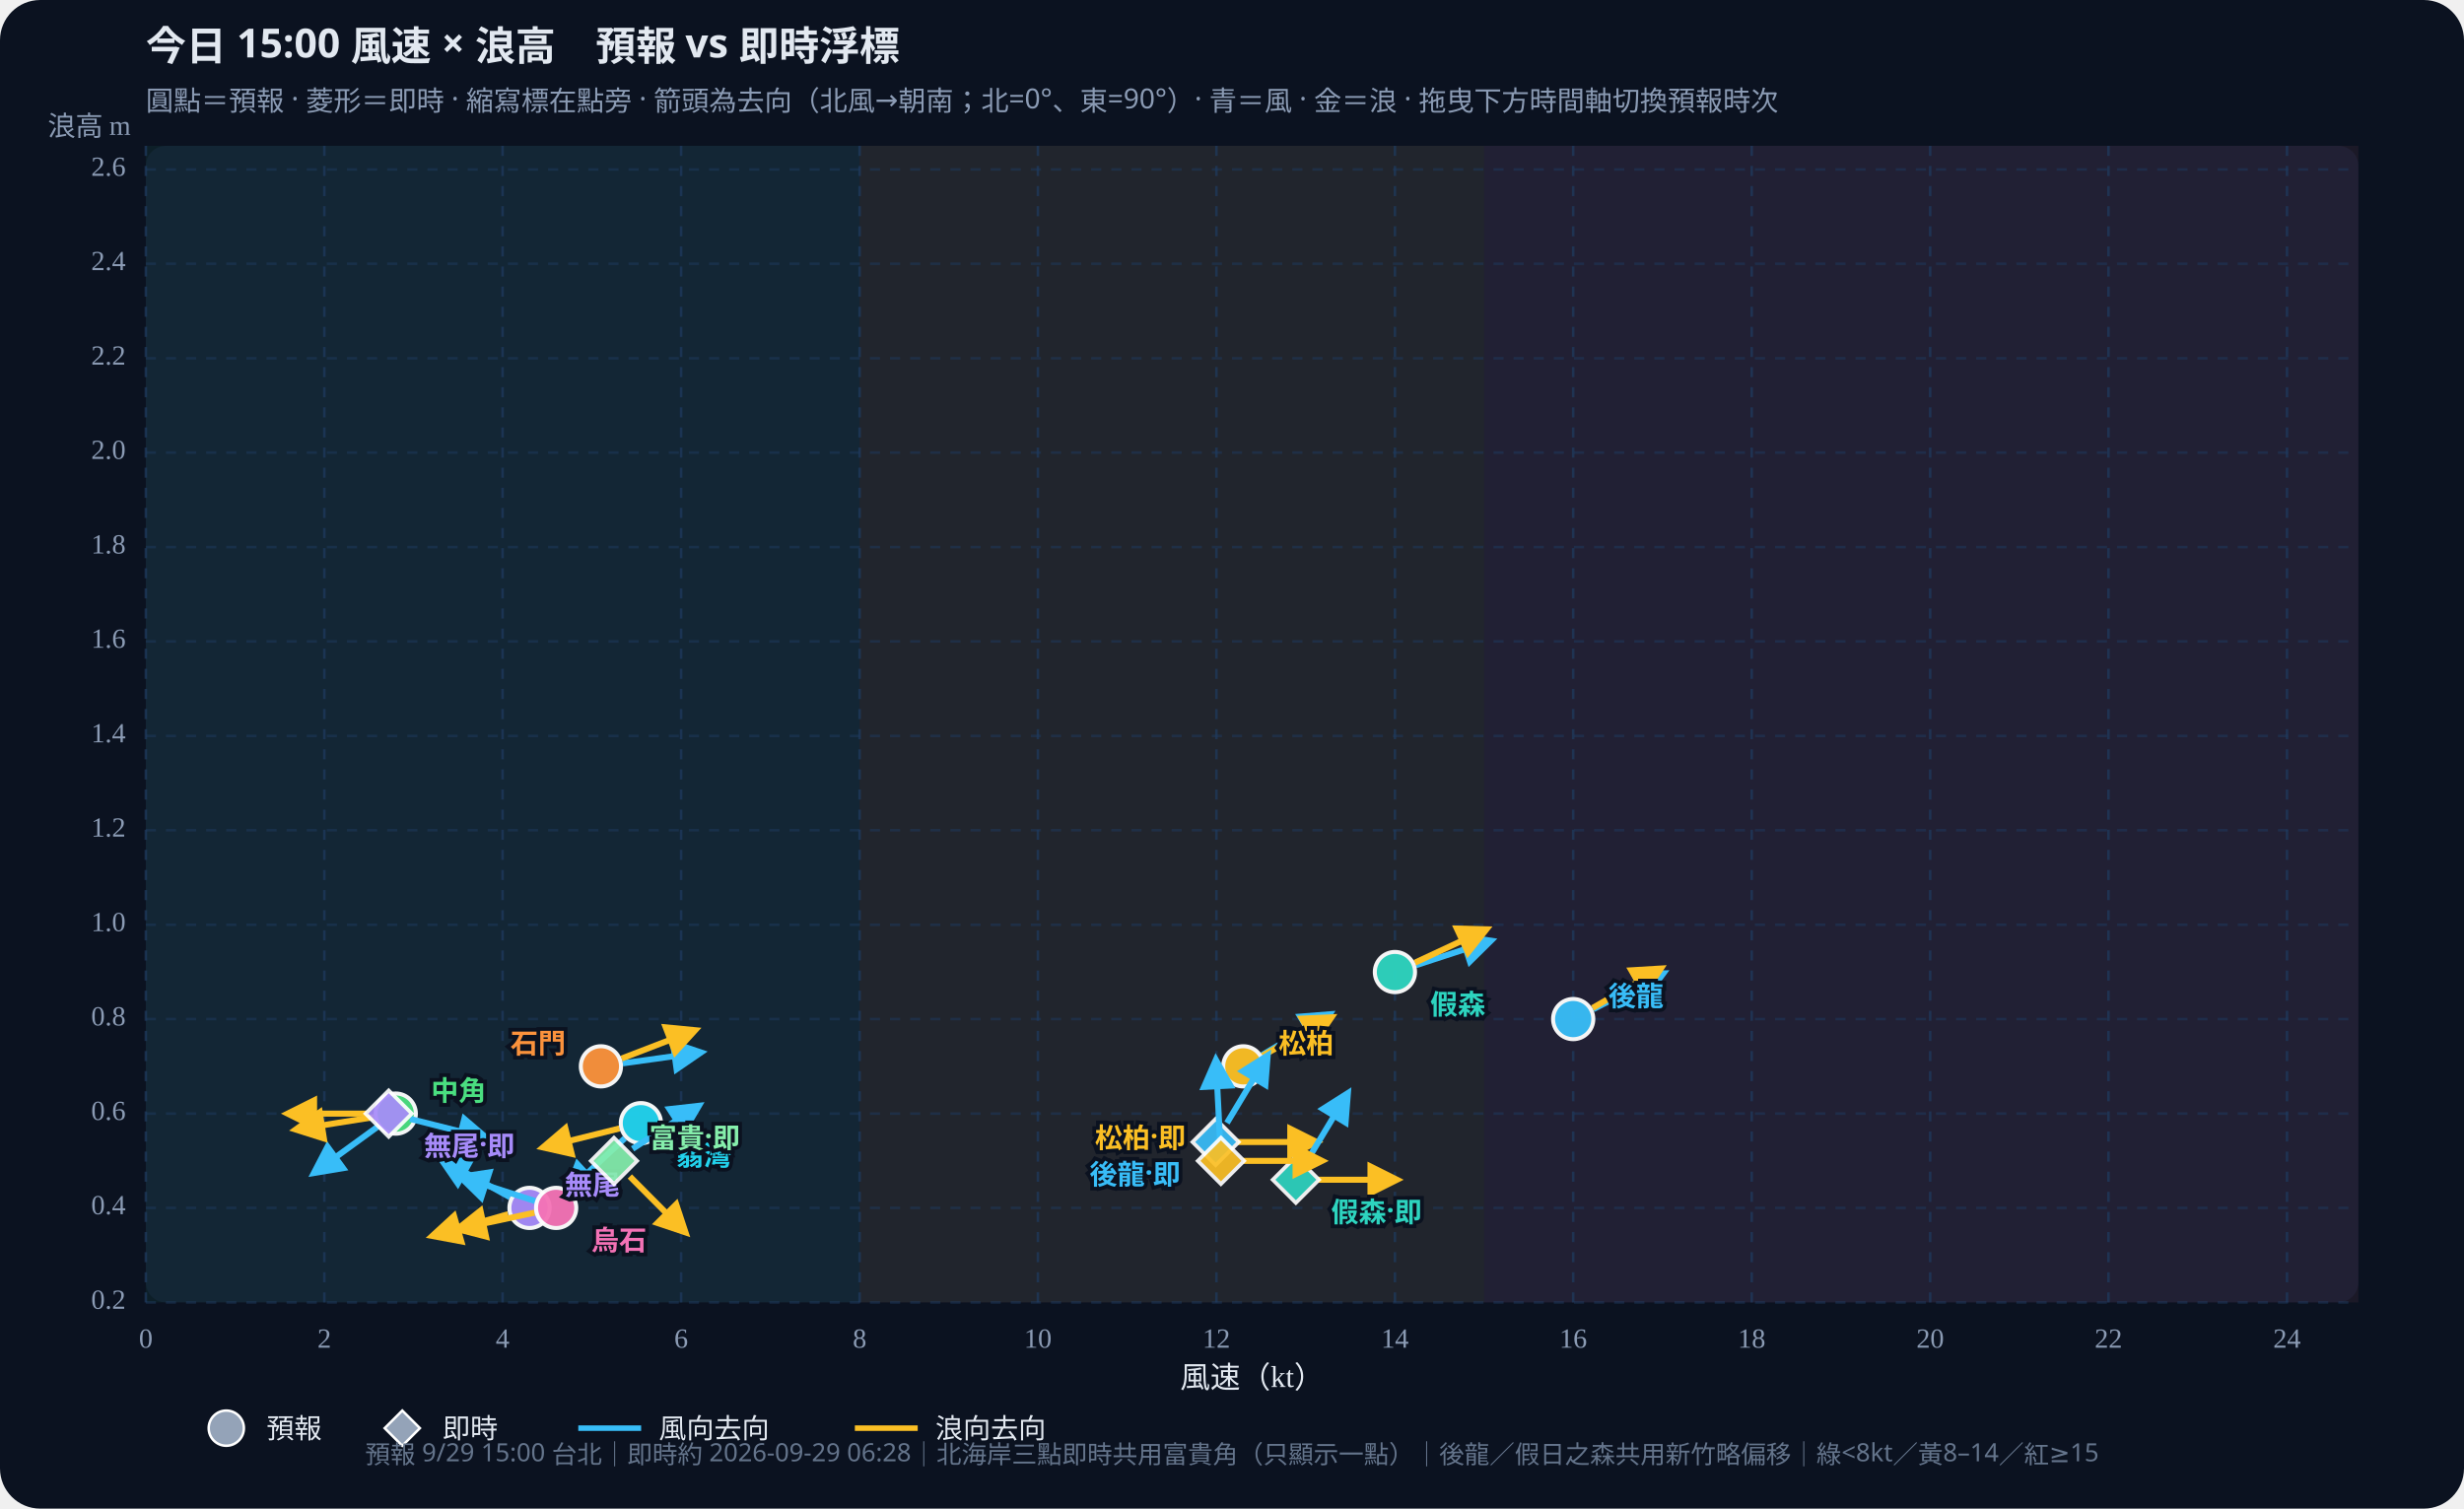
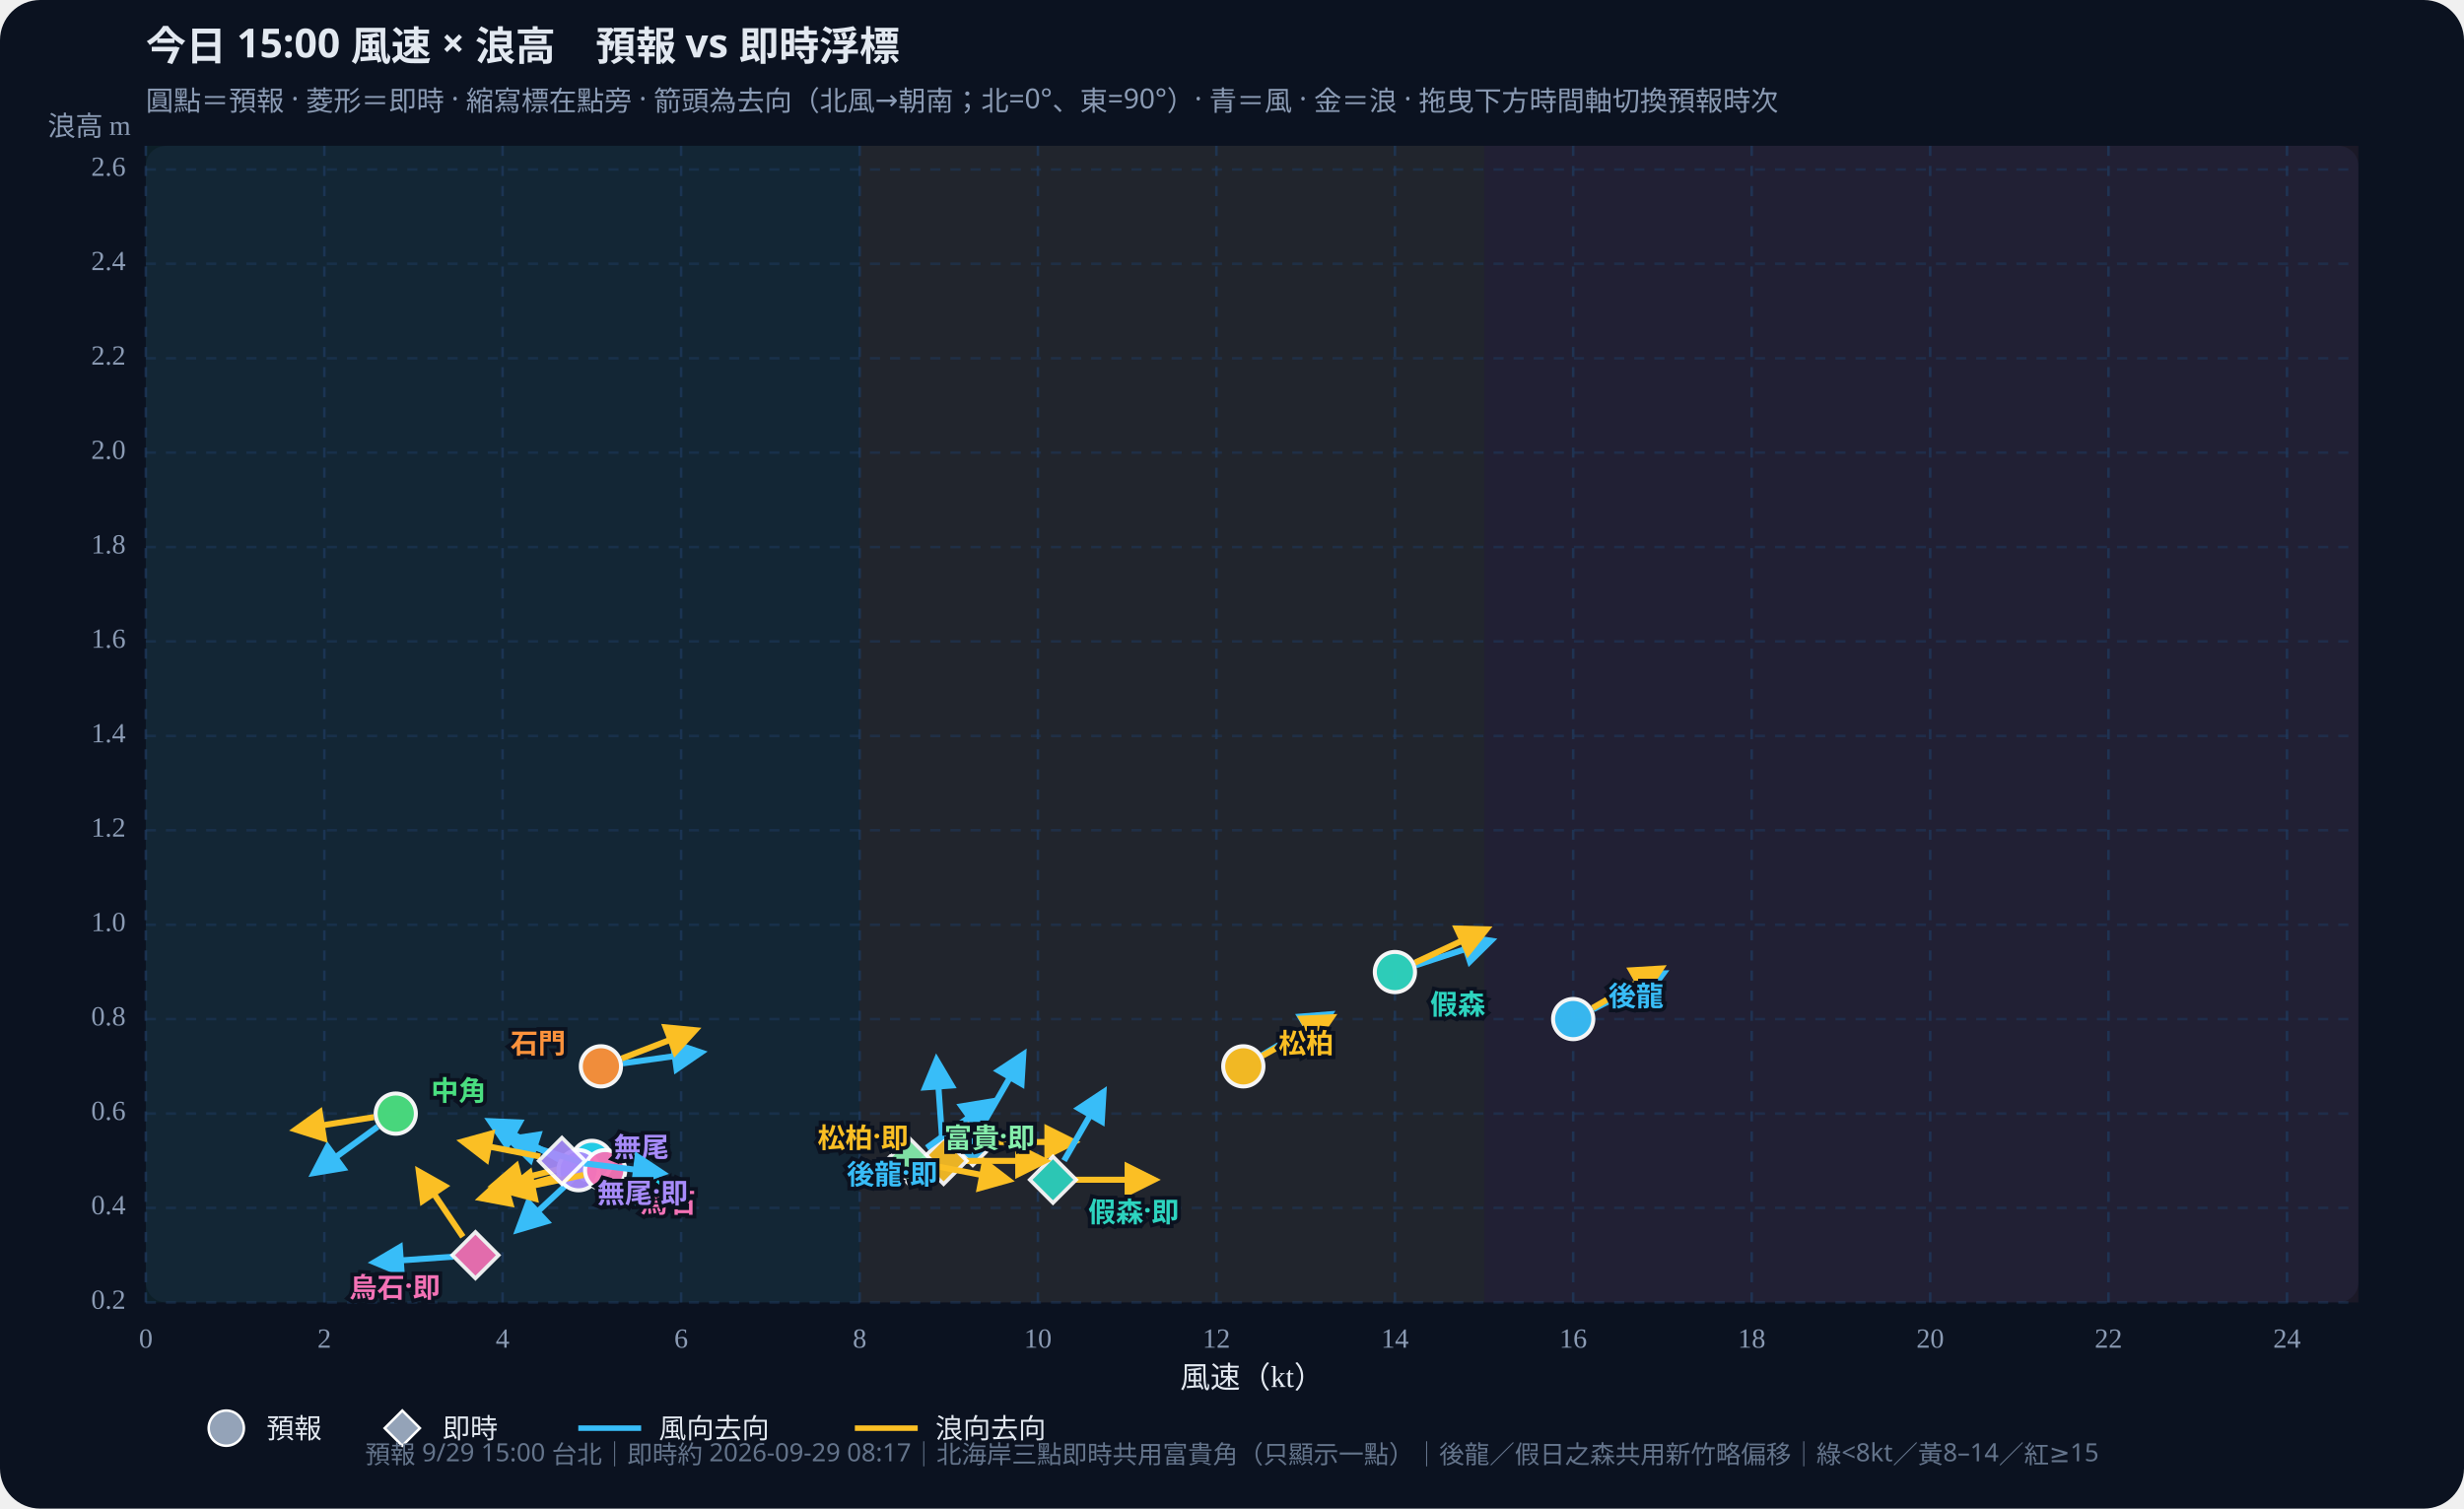
<svg xmlns="http://www.w3.org/2000/svg" id="wws-svg" viewBox="0 0 980 600" role="img" aria-label="風速與浪高散佈圖，可拖曳時間軸切換預報時次" style="width:100%;height:auto;display:block">
  <rect width="980" height="600" fill="#0b1220" rx="16" />
  <rect x="58" y="58" width="880" height="460" fill="#111a2e" rx="8" />
  <rect x="58.0" y="58" width="283.9" height="460" fill="#34d399" opacity="0.07" />
  <rect x="341.9" y="58" width="248.4" height="460" fill="#fbbf24" opacity="0.07" />
  <rect x="590.3" y="58" width="347.7" height="460" fill="#fb7185" opacity="0.07" />
  <defs>
    <marker id="arrow-38bdf8" viewBox="0 0 10 10" refX="8" refY="5" markerWidth="6" markerHeight="6" orient="auto-start-reverse">
      <path d="M0,0 L10,5 L0,10 z" fill="#38bdf8" />
    </marker>
    <marker id="arrow-fbbf24" viewBox="0 0 10 10" refX="8" refY="5" markerWidth="6" markerHeight="6" orient="auto-start-reverse">
      <path d="M0,0 L10,5 L0,10 z" fill="#fbbf24" />
    </marker>
  </defs>
  <text id="wws-title" x="58" y="24" fill="#e2e8f0" font-size="16" font-weight="700" font-family="Noto Sans TC,system-ui,sans-serif">今日 15:00 風速 × 浪高　預報 vs 即時浮標</text>
  <text x="58" y="44" fill="#8b9bb4" font-size="11" font-family="Noto Sans TC,system-ui,sans-serif">圓點＝預報 · 菱形＝即時 · 縮寫標在點旁 · 箭頭為去向（北風→朝南；北=0°、東=90°）· 青＝風 · 金＝浪 · 拖曳下方時間軸切換預報時次</text>
  <line x1="58.0" y1="58" x2="58.0" y2="518" stroke="#1e3a5f" stroke-dasharray="4 4" opacity="0.7" />
  <text x="58.0" y="536" text-anchor="middle" fill="#8b9bb4" font-size="11">0</text>
  <line x1="129.0" y1="58" x2="129.0" y2="518" stroke="#1e3a5f" stroke-dasharray="4 4" opacity="0.7" />
  <text x="129.0" y="536" text-anchor="middle" fill="#8b9bb4" font-size="11">2</text>
  <line x1="199.9" y1="58" x2="199.9" y2="518" stroke="#1e3a5f" stroke-dasharray="4 4" opacity="0.7" />
  <text x="199.9" y="536" text-anchor="middle" fill="#8b9bb4" font-size="11">4</text>
  <line x1="270.9" y1="58" x2="270.9" y2="518" stroke="#1e3a5f" stroke-dasharray="4 4" opacity="0.7" />
  <text x="270.9" y="536" text-anchor="middle" fill="#8b9bb4" font-size="11">6</text>
  <line x1="341.9" y1="58" x2="341.9" y2="518" stroke="#1e3a5f" stroke-dasharray="4 4" opacity="0.7" />
  <text x="341.9" y="536" text-anchor="middle" fill="#8b9bb4" font-size="11">8</text>
  <line x1="412.8" y1="58" x2="412.8" y2="518" stroke="#1e3a5f" stroke-dasharray="4 4" opacity="0.7" />
  <text x="412.8" y="536" text-anchor="middle" fill="#8b9bb4" font-size="11">10</text>
  <line x1="483.8" y1="58" x2="483.8" y2="518" stroke="#1e3a5f" stroke-dasharray="4 4" opacity="0.7" />
  <text x="483.8" y="536" text-anchor="middle" fill="#8b9bb4" font-size="11">12</text>
  <line x1="554.8" y1="58" x2="554.8" y2="518" stroke="#1e3a5f" stroke-dasharray="4 4" opacity="0.7" />
  <text x="554.8" y="536" text-anchor="middle" fill="#8b9bb4" font-size="11">14</text>
  <line x1="625.7" y1="58" x2="625.7" y2="518" stroke="#1e3a5f" stroke-dasharray="4 4" opacity="0.7" />
  <text x="625.7" y="536" text-anchor="middle" fill="#8b9bb4" font-size="11">16</text>
  <line x1="696.7" y1="58" x2="696.7" y2="518" stroke="#1e3a5f" stroke-dasharray="4 4" opacity="0.7" />
  <text x="696.7" y="536" text-anchor="middle" fill="#8b9bb4" font-size="11">18</text>
  <line x1="767.7" y1="58" x2="767.7" y2="518" stroke="#1e3a5f" stroke-dasharray="4 4" opacity="0.7" />
  <text x="767.7" y="536" text-anchor="middle" fill="#8b9bb4" font-size="11">20</text>
  <line x1="838.6" y1="58" x2="838.6" y2="518" stroke="#1e3a5f" stroke-dasharray="4 4" opacity="0.7" />
  <text x="838.6" y="536" text-anchor="middle" fill="#8b9bb4" font-size="11">22</text>
  <line x1="909.6" y1="58" x2="909.6" y2="518" stroke="#1e3a5f" stroke-dasharray="4 4" opacity="0.7" />
  <text x="909.6" y="536" text-anchor="middle" fill="#8b9bb4" font-size="11">24</text>
  <line x1="58" y1="518.0" x2="938" y2="518.0" stroke="#1e3a5f" stroke-dasharray="4 4" opacity="0.5" />
  <text x="50" y="518.0" text-anchor="end" dominant-baseline="middle" fill="#8b9bb4" font-size="11">0.2</text>
  <line x1="58" y1="480.4" x2="938" y2="480.4" stroke="#1e3a5f" stroke-dasharray="4 4" opacity="0.5" />
  <text x="50" y="480.4" text-anchor="end" dominant-baseline="middle" fill="#8b9bb4" font-size="11">0.4</text>
  <line x1="58" y1="442.9" x2="938" y2="442.9" stroke="#1e3a5f" stroke-dasharray="4 4" opacity="0.5" />
  <text x="50" y="442.9" text-anchor="end" dominant-baseline="middle" fill="#8b9bb4" font-size="11">0.6</text>
  <line x1="58" y1="405.3" x2="938" y2="405.3" stroke="#1e3a5f" stroke-dasharray="4 4" opacity="0.5" />
  <text x="50" y="405.3" text-anchor="end" dominant-baseline="middle" fill="#8b9bb4" font-size="11">0.8</text>
  <line x1="58" y1="367.8" x2="938" y2="367.8" stroke="#1e3a5f" stroke-dasharray="4 4" opacity="0.5" />
  <text x="50" y="367.8" text-anchor="end" dominant-baseline="middle" fill="#8b9bb4" font-size="11">1.0</text>
  <line x1="58" y1="330.2" x2="938" y2="330.2" stroke="#1e3a5f" stroke-dasharray="4 4" opacity="0.5" />
  <text x="50" y="330.2" text-anchor="end" dominant-baseline="middle" fill="#8b9bb4" font-size="11">1.2</text>
  <line x1="58" y1="292.7" x2="938" y2="292.7" stroke="#1e3a5f" stroke-dasharray="4 4" opacity="0.5" />
  <text x="50" y="292.7" text-anchor="end" dominant-baseline="middle" fill="#8b9bb4" font-size="11">1.4</text>
  <line x1="58" y1="255.1" x2="938" y2="255.1" stroke="#1e3a5f" stroke-dasharray="4 4" opacity="0.5" />
  <text x="50" y="255.1" text-anchor="end" dominant-baseline="middle" fill="#8b9bb4" font-size="11">1.6</text>
  <line x1="58" y1="217.6" x2="938" y2="217.6" stroke="#1e3a5f" stroke-dasharray="4 4" opacity="0.5" />
  <text x="50" y="217.6" text-anchor="end" dominant-baseline="middle" fill="#8b9bb4" font-size="11">1.8</text>
  <line x1="58" y1="180.0" x2="938" y2="180.0" stroke="#1e3a5f" stroke-dasharray="4 4" opacity="0.5" />
  <text x="50" y="180.0" text-anchor="end" dominant-baseline="middle" fill="#8b9bb4" font-size="11">2.0</text>
  <line x1="58" y1="142.5" x2="938" y2="142.5" stroke="#1e3a5f" stroke-dasharray="4 4" opacity="0.5" />
  <text x="50" y="142.5" text-anchor="end" dominant-baseline="middle" fill="#8b9bb4" font-size="11">2.2</text>
  <line x1="58" y1="104.9" x2="938" y2="104.9" stroke="#1e3a5f" stroke-dasharray="4 4" opacity="0.5" />
  <text x="50" y="104.9" text-anchor="end" dominant-baseline="middle" fill="#8b9bb4" font-size="11">2.4</text>
  <line x1="58" y1="67.4" x2="938" y2="67.4" stroke="#1e3a5f" stroke-dasharray="4 4" opacity="0.5" />
  <text x="50" y="67.4" text-anchor="end" dominant-baseline="middle" fill="#8b9bb4" font-size="11">2.6</text>
  <text x="498" y="552" text-anchor="middle" fill="#e2e8f0" font-size="12">風速（kt）</text>
  <text x="52" y="54" text-anchor="end" fill="#8b9bb4" font-size="11">浪高 m</text>
  <g id="wws-forecast-layer">
    <line x1="633.6" y1="401.4" x2="661.4" y2="387.2" stroke="#38bdf8" stroke-width="2.4" marker-end="url(#arrow-38bdf8)" />
    <line x1="633.4" y1="400.9" x2="660.4" y2="385.3" stroke="#fbbf24" stroke-width="2.4" marker-end="url(#arrow-fbbf24)" />
    <circle cx="625.7" cy="405.3" r="8.0" fill="#38bdf8" stroke="#fff" stroke-width="1.6" opacity="0.95" />
    <line x1="563.1" y1="383.9" x2="592.8" y2="374.2" stroke="#38bdf8" stroke-width="2.4" marker-end="url(#arrow-38bdf8)" />
    <line x1="562.7" y1="382.9" x2="591.0" y2="369.7" stroke="#fbbf24" stroke-width="2.4" marker-end="url(#arrow-fbbf24)" />
    <circle cx="554.8" cy="386.6" r="8.0" fill="#2dd4bf" stroke="#fff" stroke-width="1.6" opacity="0.95" />
    <line x1="502.0" y1="419.6" x2="528.7" y2="403.5" stroke="#38bdf8" stroke-width="2.4" marker-end="url(#arrow-38bdf8)" />
    <line x1="502.1" y1="419.9" x2="529.4" y2="404.7" stroke="#fbbf24" stroke-width="2.4" marker-end="url(#arrow-fbbf24)" />
    <circle cx="494.5" cy="424.1" r="8.0" fill="#fbbf24" stroke="#fff" stroke-width="1.6" opacity="0.95" />
    <line x1="150.2" y1="448.1" x2="125.0" y2="466.4" stroke="#38bdf8" stroke-width="2.4" marker-end="url(#arrow-38bdf8)" />
    <line x1="148.7" y1="444.3" x2="117.8" y2="449.2" stroke="#fbbf24" stroke-width="2.4" marker-end="url(#arrow-fbbf24)" />
    <circle cx="157.4" cy="442.9" r="8.0" fill="#4ade80" stroke="#fff" stroke-width="1.6" opacity="0.95" />
-     <line x1="248.5" y1="452.7" x2="225.7" y2="473.9" stroke="#38bdf8" stroke-width="2.4" marker-end="url(#arrow-38bdf8)" />
-     <line x1="246.4" y1="448.8" x2="216.1" y2="456.3" stroke="#fbbf24" stroke-width="2.4" marker-end="url(#arrow-fbbf24)" />
-     <circle cx="254.9" cy="446.7" r="8.0" fill="#22d3ee" stroke="#fff" stroke-width="1.6" opacity="0.95" />
+     <line x1="229.0" y1="467.7" x2="206.2" y2="489.0" stroke="#38bdf8" stroke-width="2.4" marker-end="url(#arrow-38bdf8)" />
+     <line x1="226.9" y1="463.8" x2="196.6" y2="471.4" stroke="#fbbf24" stroke-width="2.4" marker-end="url(#arrow-fbbf24)" />
+     <circle cx="235.4" cy="461.7" r="8.0" fill="#22d3ee" stroke="#fff" stroke-width="1.6" opacity="0.95" />
    <line x1="247.7" y1="422.9" x2="278.6" y2="418.6" stroke="#38bdf8" stroke-width="2.4" marker-end="url(#arrow-38bdf8)" />
    <line x1="247.2" y1="421.0" x2="276.3" y2="409.8" stroke="#fbbf24" stroke-width="2.4" marker-end="url(#arrow-fbbf24)" />
    <circle cx="239.0" cy="424.1" r="8.0" fill="#fb923c" stroke="#fff" stroke-width="1.6" opacity="0.95" />
-     <line x1="202.9" y1="476.2" x2="175.6" y2="461.1" stroke="#38bdf8" stroke-width="2.4" marker-end="url(#arrow-38bdf8)" />
-     <line x1="202.1" y1="482.9" x2="172.1" y2="491.5" stroke="#fbbf24" stroke-width="2.4" marker-end="url(#arrow-fbbf24)" />
-     <circle cx="210.6" cy="480.4" r="8.0" fill="#a78bfa" stroke="#fff" stroke-width="1.6" opacity="0.95" />
-     <line x1="212.9" y1="477.7" x2="183.2" y2="468.1" stroke="#38bdf8" stroke-width="2.4" marker-end="url(#arrow-38bdf8)" />
-     <line x1="212.6" y1="482.3" x2="182.1" y2="488.8" stroke="#fbbf24" stroke-width="2.4" marker-end="url(#arrow-fbbf24)" />
-     <circle cx="221.2" cy="480.4" r="8.0" fill="#f472b6" stroke="#fff" stroke-width="1.6" opacity="0.95" />
+     <line x1="222.4" y1="461.2" x2="195.1" y2="446.0" stroke="#38bdf8" stroke-width="2.4" marker-end="url(#arrow-38bdf8)" />
+     <line x1="221.6" y1="467.9" x2="191.6" y2="476.5" stroke="#fbbf24" stroke-width="2.4" marker-end="url(#arrow-fbbf24)" />
+     <circle cx="230.1" cy="465.4" r="8.0" fill="#a78bfa" stroke="#fff" stroke-width="1.6" opacity="0.95" />
+     <line x1="232.4" y1="462.7" x2="202.7" y2="453.1" stroke="#38bdf8" stroke-width="2.4" marker-end="url(#arrow-38bdf8)" />
+     <line x1="232.1" y1="467.3" x2="201.6" y2="473.7" stroke="#fbbf24" stroke-width="2.4" marker-end="url(#arrow-fbbf24)" />
+     <circle cx="240.7" cy="465.4" r="8.0" fill="#f472b6" stroke="#fff" stroke-width="1.6" opacity="0.95" />
    <text x="639.7" y="395.3" text-anchor="start" dominant-baseline="central" fill="#38bdf8" font-size="11" font-weight="700" font-family="Noto Sans TC,system-ui,sans-serif" stroke="#0b1220" stroke-width="3" paint-order="stroke">後龍</text>
    <text x="568.8" y="398.6" text-anchor="start" dominant-baseline="central" fill="#2dd4bf" font-size="11" font-weight="700" font-family="Noto Sans TC,system-ui,sans-serif" stroke="#0b1220" stroke-width="3" paint-order="stroke">假森</text>
    <text x="508.5" y="414.1" text-anchor="start" dominant-baseline="central" fill="#fbbf24" font-size="11" font-weight="700" font-family="Noto Sans TC,system-ui,sans-serif" stroke="#0b1220" stroke-width="3" paint-order="stroke">松柏</text>
    <text x="171.4" y="432.9" text-anchor="start" dominant-baseline="central" fill="#4ade80" font-size="11" font-weight="700" font-family="Noto Sans TC,system-ui,sans-serif" stroke="#0b1220" stroke-width="3" paint-order="stroke">中角</text>
-     <text x="268.9" y="458.7" text-anchor="start" dominant-baseline="central" fill="#22d3ee" font-size="11" font-weight="700" font-family="Noto Sans TC,system-ui,sans-serif" stroke="#0b1220" stroke-width="3" paint-order="stroke">翡灣</text>
+     <text x="249.4" y="473.7" text-anchor="start" dominant-baseline="central" fill="#22d3ee" font-size="11" font-weight="700" font-family="Noto Sans TC,system-ui,sans-serif" stroke="#0b1220" stroke-width="3" paint-order="stroke">翡灣</text>
    <text x="225.0" y="414.1" text-anchor="end" dominant-baseline="central" fill="#fb923c" font-size="11" font-weight="700" font-family="Noto Sans TC,system-ui,sans-serif" stroke="#0b1220" stroke-width="3" paint-order="stroke">石門</text>
-     <text x="224.6" y="470.4" text-anchor="start" dominant-baseline="central" fill="#a78bfa" font-size="11" font-weight="700" font-family="Noto Sans TC,system-ui,sans-serif" stroke="#0b1220" stroke-width="3" paint-order="stroke">無尾</text>
-     <text x="235.2" y="492.4" text-anchor="start" dominant-baseline="central" fill="#f472b6" font-size="11" font-weight="700" font-family="Noto Sans TC,system-ui,sans-serif" stroke="#0b1220" stroke-width="3" paint-order="stroke">烏石</text>
+     <text x="244.1" y="455.4" text-anchor="start" dominant-baseline="central" fill="#a78bfa" font-size="11" font-weight="700" font-family="Noto Sans TC,system-ui,sans-serif" stroke="#0b1220" stroke-width="3" paint-order="stroke">無尾</text>
+     <text x="254.7" y="477.4" text-anchor="start" dominant-baseline="central" fill="#f472b6" font-size="11" font-weight="700" font-family="Noto Sans TC,system-ui,sans-serif" stroke="#0b1220" stroke-width="3" paint-order="stroke">烏石</text>
  </g>
  <g id="wws-live-layer">
-     <line x1="488.0" y1="446.6" x2="504.1" y2="419.9" stroke="#38bdf8" stroke-width="2.4" marker-end="url(#arrow-38bdf8)" />
-     <line x1="492.3" y1="454.2" x2="523.5" y2="454.2" stroke="#fbbf24" stroke-width="2.4" marker-end="url(#arrow-fbbf24)" />
-     <polygon points="483.5,445.0 492.7,454.2 483.5,463.4 474.3,454.2" fill="#38bdf8" stroke="#fff" stroke-width="1.5" opacity="0.92" />
-     <line x1="519.9" y1="461.6" x2="536.0" y2="434.9" stroke="#38bdf8" stroke-width="2.4" marker-end="url(#arrow-38bdf8)" />
-     <line x1="524.2" y1="469.2" x2="555.4" y2="469.2" stroke="#fbbf24" stroke-width="2.4" marker-end="url(#arrow-fbbf24)" />
-     <polygon points="515.4,460.0 524.6,469.2 515.4,478.4 506.2,469.2" fill="#2dd4bf" stroke="#fff" stroke-width="1.5" opacity="0.92" />
-     <line x1="485.2" y1="452.9" x2="483.6" y2="421.7" stroke="#38bdf8" stroke-width="2.4" marker-end="url(#arrow-38bdf8)" />
-     <line x1="494.4" y1="461.7" x2="525.6" y2="461.7" stroke="#fbbf24" stroke-width="2.4" marker-end="url(#arrow-fbbf24)" />
-     <polygon points="485.6,452.5 494.8,461.7 485.6,470.9 476.4,461.7" fill="#fbbf24" stroke="#fff" stroke-width="1.5" opacity="0.92" />
-     <line x1="251.6" y1="456.9" x2="277.8" y2="439.9" stroke="#38bdf8" stroke-width="2.4" marker-end="url(#arrow-38bdf8)" />
-     <line x1="250.5" y1="467.9" x2="272.5" y2="490.0" stroke="#fbbf24" stroke-width="2.4" marker-end="url(#arrow-fbbf24)" />
-     <polygon points="244.2,452.5 253.4,461.7 244.2,470.9 235.0,461.7" fill="#86efac" stroke="#fff" stroke-width="1.5" opacity="0.92" />
-     <line x1="163.1" y1="445.0" x2="193.4" y2="452.6" stroke="#38bdf8" stroke-width="2.4" marker-end="url(#arrow-38bdf8)" />
-     <line x1="145.8" y1="442.9" x2="114.6" y2="442.9" stroke="#fbbf24" stroke-width="2.4" marker-end="url(#arrow-fbbf24)" />
-     <polygon points="154.6,433.7 163.8,442.9 154.6,452.1 145.4,442.9" fill="#a78bfa" stroke="#fff" stroke-width="1.5" opacity="0.92" />
-     <text x="469.5" y="466.2" text-anchor="end" dominant-baseline="central" fill="#38bdf8" font-size="11" font-weight="700" font-family="Noto Sans TC,system-ui,sans-serif" stroke="#0b1220" stroke-width="3" paint-order="stroke">後龍·即</text>
-     <text x="529.4" y="481.2" text-anchor="start" dominant-baseline="central" fill="#2dd4bf" font-size="11" font-weight="700" font-family="Noto Sans TC,system-ui,sans-serif" stroke="#0b1220" stroke-width="3" paint-order="stroke">假森·即</text>
-     <text x="471.6" y="451.7" text-anchor="end" dominant-baseline="central" fill="#fbbf24" font-size="11" font-weight="700" font-family="Noto Sans TC,system-ui,sans-serif" stroke="#0b1220" stroke-width="3" paint-order="stroke">松柏·即</text>
-     <text x="258.2" y="451.7" text-anchor="start" dominant-baseline="central" fill="#86efac" font-size="11" font-weight="700" font-family="Noto Sans TC,system-ui,sans-serif" stroke="#0b1220" stroke-width="3" paint-order="stroke">富貴·即</text>
-     <text x="168.6" y="454.9" text-anchor="start" dominant-baseline="central" fill="#a78bfa" font-size="11" font-weight="700" font-family="Noto Sans TC,system-ui,sans-serif" stroke="#0b1220" stroke-width="3" paint-order="stroke">無尾·即</text>
+     <line x1="391.3" y1="446.5" x2="406.9" y2="419.5" stroke="#38bdf8" stroke-width="2.4" marker-end="url(#arrow-38bdf8)" />
+     <line x1="395.7" y1="454.2" x2="426.9" y2="454.2" stroke="#fbbf24" stroke-width="2.4" marker-end="url(#arrow-fbbf24)" />
+     <polygon points="386.9,445.0 396.1,454.2 386.9,463.4 377.7,454.2" fill="#38bdf8" stroke="#fff" stroke-width="1.5" opacity="0.92" />
+     <line x1="423.2" y1="461.6" x2="438.8" y2="434.5" stroke="#38bdf8" stroke-width="2.4" marker-end="url(#arrow-38bdf8)" />
+     <line x1="427.6" y1="469.2" x2="458.8" y2="469.2" stroke="#fbbf24" stroke-width="2.4" marker-end="url(#arrow-fbbf24)" />
+     <polygon points="418.8,460.0 428.0,469.2 418.8,478.4 409.6,469.2" fill="#2dd4bf" stroke="#fff" stroke-width="1.5" opacity="0.92" />
+     <line x1="374.7" y1="452.9" x2="372.5" y2="421.8" stroke="#38bdf8" stroke-width="2.4" marker-end="url(#arrow-38bdf8)" />
+     <line x1="384.1" y1="461.7" x2="415.3" y2="461.7" stroke="#fbbf24" stroke-width="2.4" marker-end="url(#arrow-fbbf24)" />
+     <polygon points="375.3,452.5 384.5,461.7 375.3,470.9 366.1,461.7" fill="#fbbf24" stroke="#fff" stroke-width="1.5" opacity="0.92" />
+     <line x1="368.6" y1="456.5" x2="393.9" y2="438.2" stroke="#38bdf8" stroke-width="2.4" marker-end="url(#arrow-38bdf8)" />
+     <line x1="370.1" y1="463.4" x2="400.8" y2="469.3" stroke="#fbbf24" stroke-width="2.4" marker-end="url(#arrow-fbbf24)" />
+     <polygon points="361.5,452.5 370.7,461.7 361.5,470.9 352.3,461.7" fill="#86efac" stroke="#fff" stroke-width="1.5" opacity="0.92" />
+     <line x1="232.3" y1="462.7" x2="263.2" y2="466.5" stroke="#38bdf8" stroke-width="2.4" marker-end="url(#arrow-38bdf8)" />
+     <line x1="214.9" y1="460.0" x2="184.3" y2="454.0" stroke="#fbbf24" stroke-width="2.4" marker-end="url(#arrow-fbbf24)" />
+     <polygon points="223.5,452.5 232.7,461.7 223.5,470.9 214.3,461.7" fill="#a78bfa" stroke="#fff" stroke-width="1.5" opacity="0.92" />
+     <line x1="180.3" y1="499.8" x2="149.1" y2="502.0" stroke="#38bdf8" stroke-width="2.4" marker-end="url(#arrow-38bdf8)" />
+     <line x1="184.1" y1="491.9" x2="166.7" y2="466.1" stroke="#fbbf24" stroke-width="2.4" marker-end="url(#arrow-fbbf24)" />
+     <polygon points="189.1,490.0 198.3,499.2 189.1,508.4 179.9,499.2" fill="#f472b6" stroke="#fff" stroke-width="1.5" opacity="0.92" />
+     <text x="372.9" y="466.2" text-anchor="end" dominant-baseline="central" fill="#38bdf8" font-size="11" font-weight="700" font-family="Noto Sans TC,system-ui,sans-serif" stroke="#0b1220" stroke-width="3" paint-order="stroke">後龍·即</text>
+     <text x="432.8" y="481.2" text-anchor="start" dominant-baseline="central" fill="#2dd4bf" font-size="11" font-weight="700" font-family="Noto Sans TC,system-ui,sans-serif" stroke="#0b1220" stroke-width="3" paint-order="stroke">假森·即</text>
+     <text x="361.3" y="451.7" text-anchor="end" dominant-baseline="central" fill="#fbbf24" font-size="11" font-weight="700" font-family="Noto Sans TC,system-ui,sans-serif" stroke="#0b1220" stroke-width="3" paint-order="stroke">松柏·即</text>
+     <text x="375.5" y="451.7" text-anchor="start" dominant-baseline="central" fill="#86efac" font-size="11" font-weight="700" font-family="Noto Sans TC,system-ui,sans-serif" stroke="#0b1220" stroke-width="3" paint-order="stroke">富貴·即</text>
+     <text x="237.5" y="473.7" text-anchor="start" dominant-baseline="central" fill="#a78bfa" font-size="11" font-weight="700" font-family="Noto Sans TC,system-ui,sans-serif" stroke="#0b1220" stroke-width="3" paint-order="stroke">無尾·即</text>
+     <text x="175.1" y="511.2" text-anchor="end" dominant-baseline="central" fill="#f472b6" font-size="11" font-weight="700" font-family="Noto Sans TC,system-ui,sans-serif" stroke="#0b1220" stroke-width="3" paint-order="stroke">烏石·即</text>
  </g>
  <circle cx="90" cy="568" r="7" fill="#94a3b8" stroke="#fff" />
  <text x="106" y="572" fill="#e2e8f0" font-size="11" font-family="Noto Sans TC,system-ui,sans-serif">預報</text>
  <polygon points="160,561 167,568 160,575 153,568" fill="#94a3b8" stroke="#fff" />
  <text x="176" y="572" fill="#e2e8f0" font-size="11" font-family="Noto Sans TC,system-ui,sans-serif">即時</text>
  <line x1="230" y1="568" x2="255" y2="568" stroke="#38bdf8" stroke-width="2.2" />
  <text x="262" y="572" fill="#e2e8f0" font-size="11" font-family="Noto Sans TC,system-ui,sans-serif">風向去向</text>
  <line x1="340" y1="568" x2="365" y2="568" stroke="#fbbf24" stroke-width="2.2" />
  <text x="372" y="572" fill="#e2e8f0" font-size="11" font-family="Noto Sans TC,system-ui,sans-serif">浪向去向</text>
-   <text id="wws-foot" x="490" y="582" text-anchor="middle" fill="#64748b" font-size="10" font-family="Noto Sans TC,system-ui,sans-serif">預報 9/29 15:00 台北｜即時約 2026-09-29 06:28｜北海岸三點即時共用富貴角（只顯示一點）｜後龍／假日之森共用新竹略偏移｜綠&lt;8kt／黃8–14／紅≥15</text>
+   <text id="wws-foot" x="490" y="582" text-anchor="middle" fill="#64748b" font-size="10" font-family="Noto Sans TC,system-ui,sans-serif">預報 9/29 15:00 台北｜即時約 2026-09-29 08:17｜北海岸三點即時共用富貴角（只顯示一點）｜後龍／假日之森共用新竹略偏移｜綠&lt;8kt／黃8–14／紅≥15</text>
</svg>
